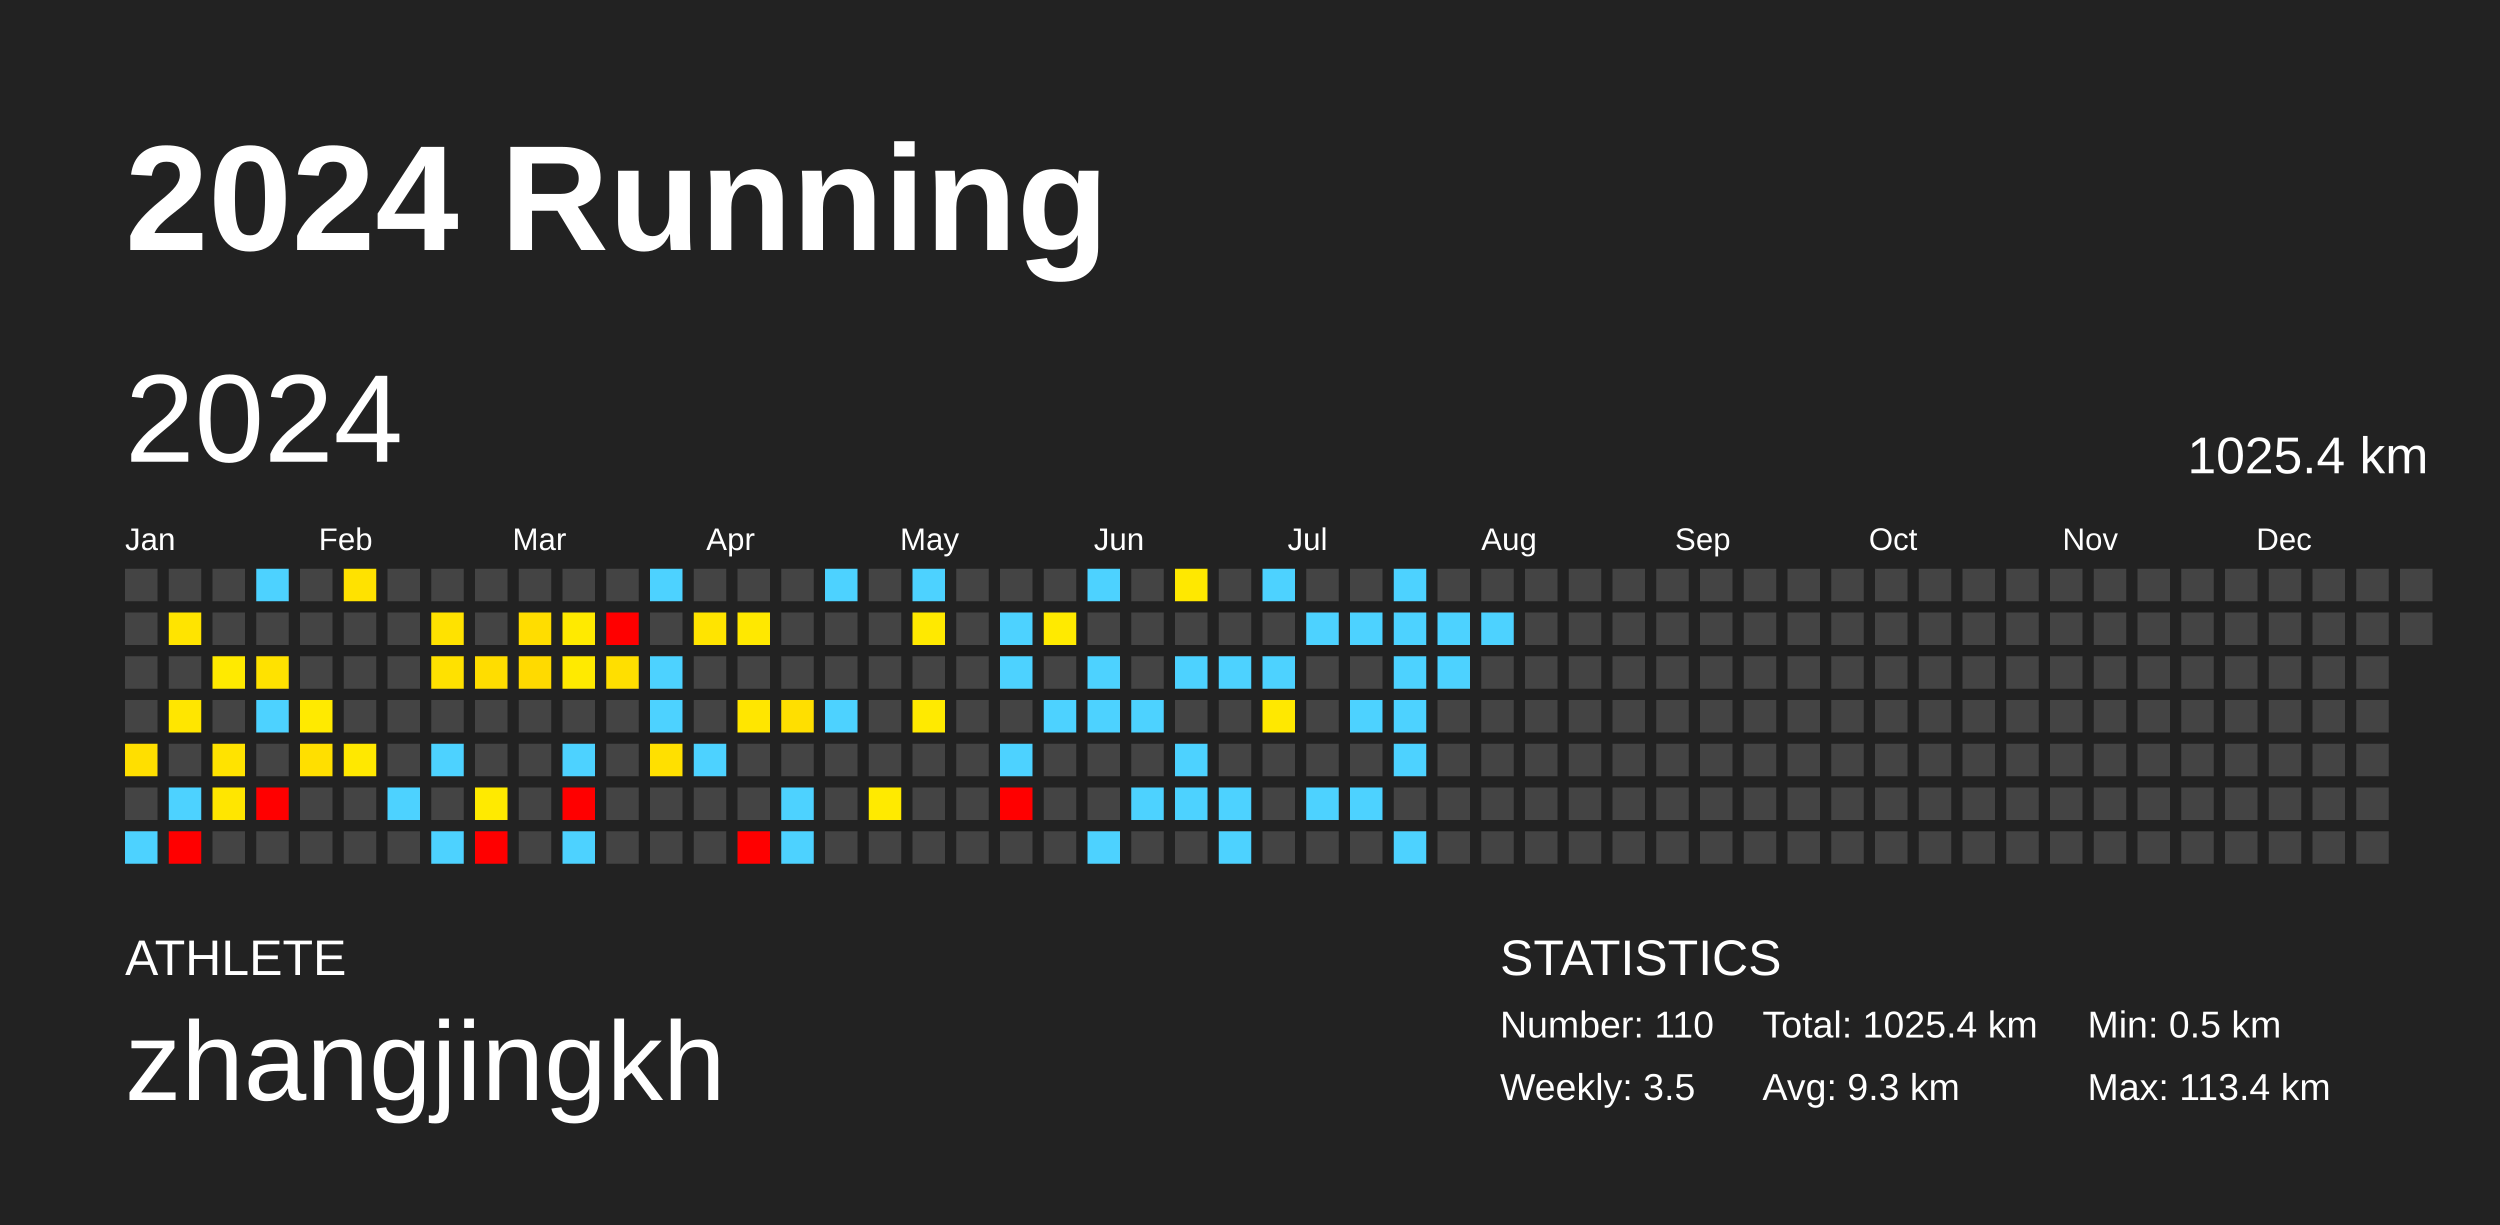
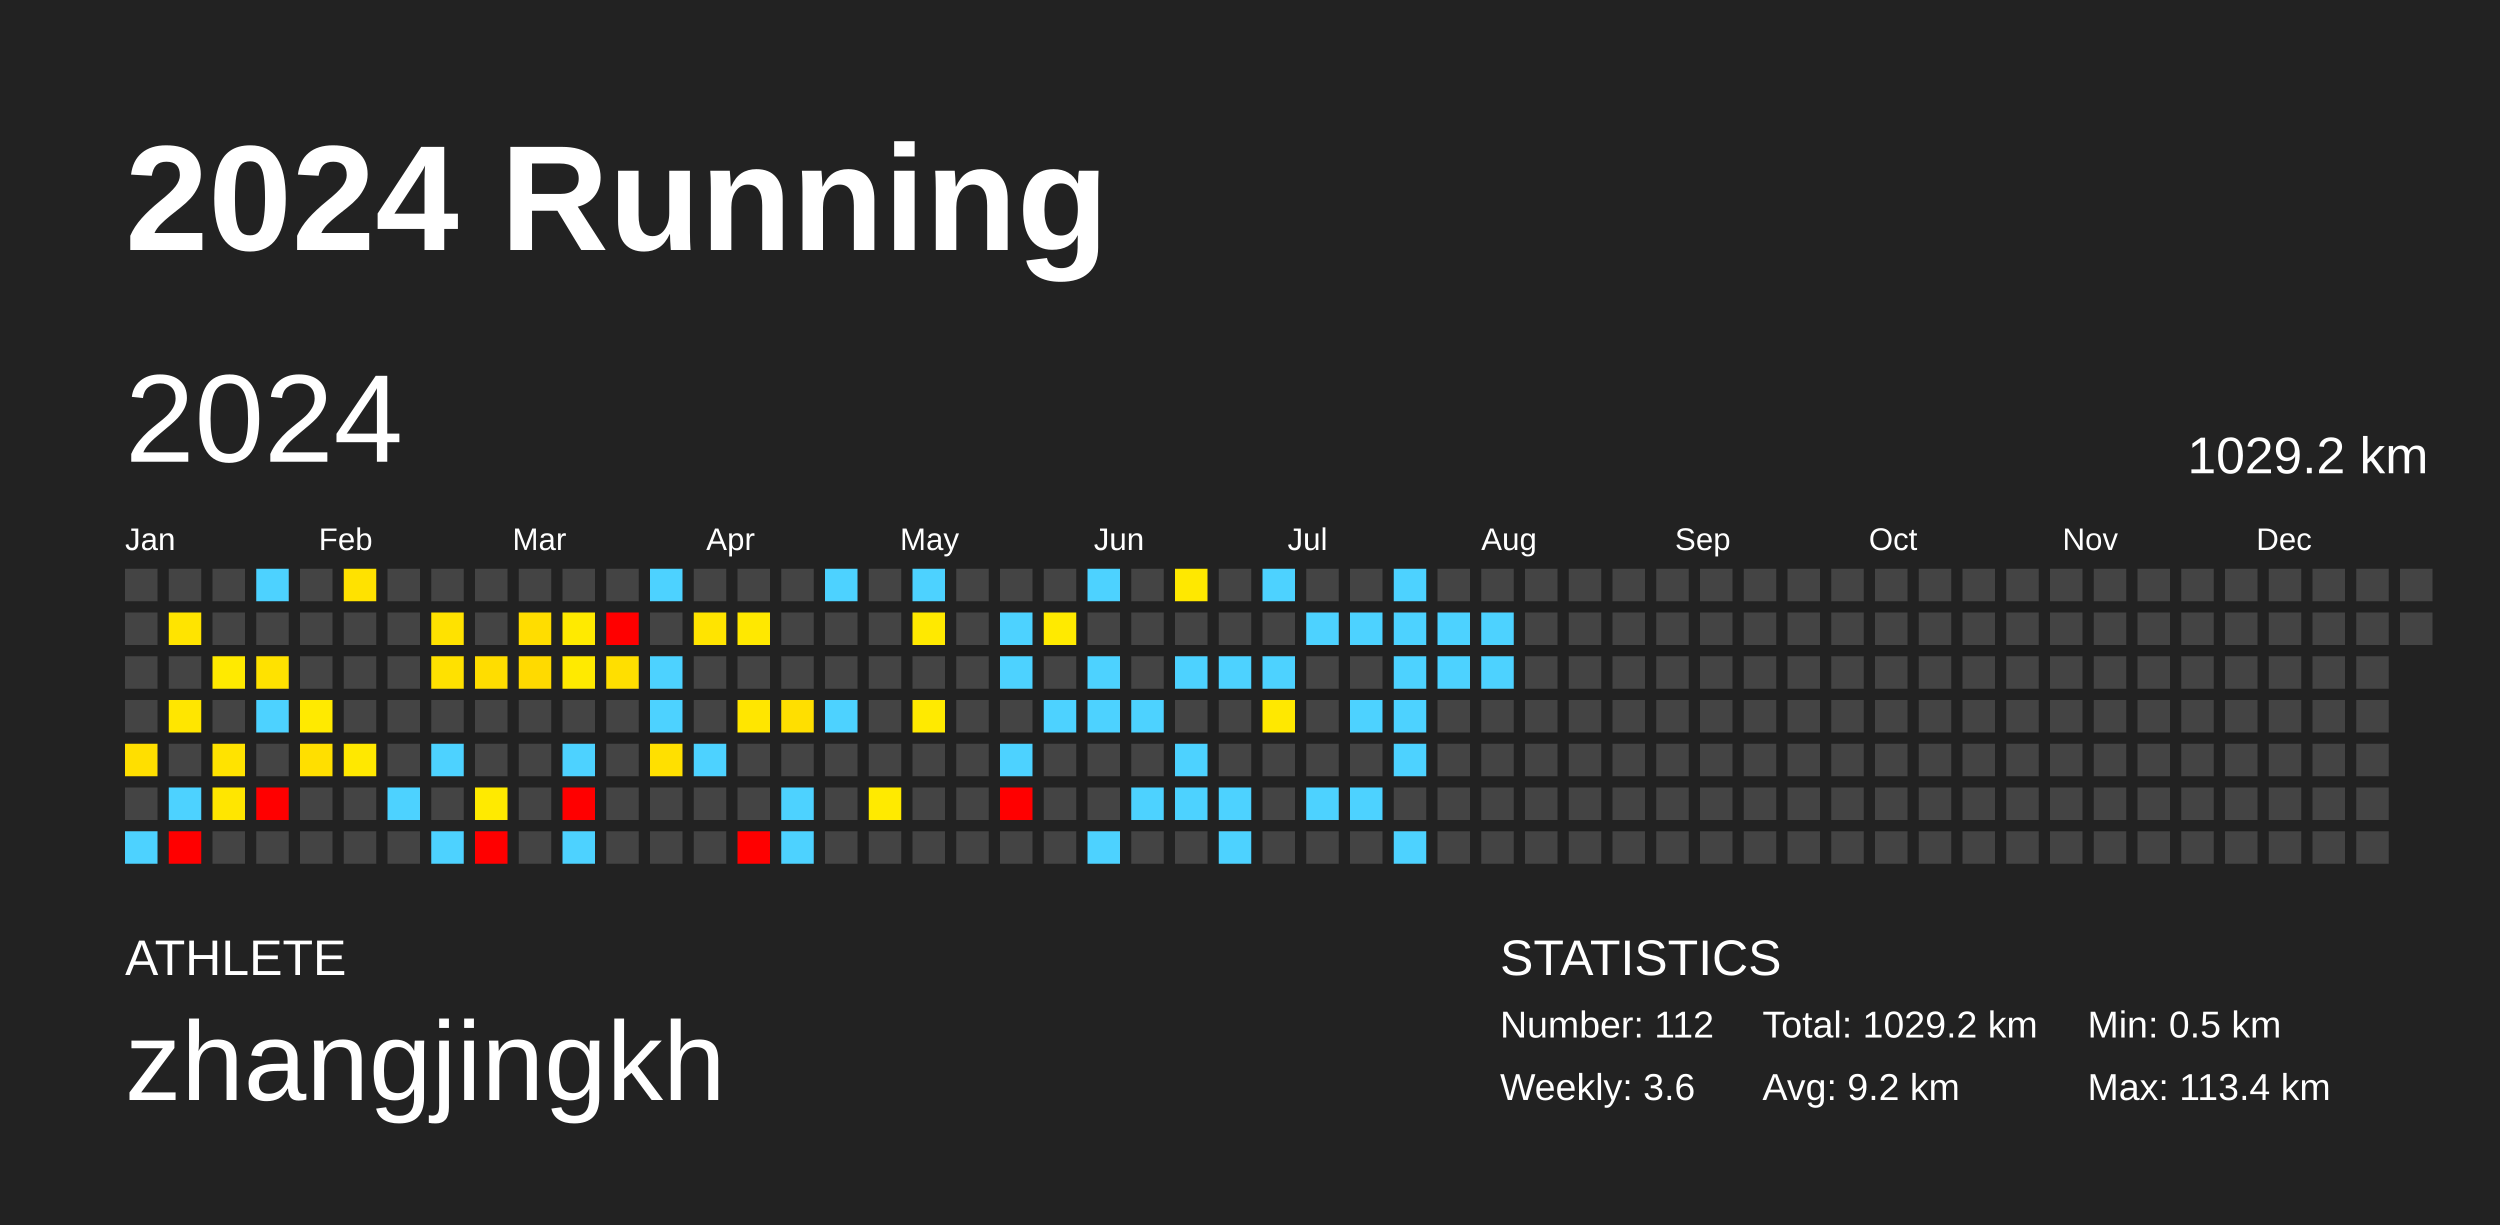
<svg xmlns="http://www.w3.org/2000/svg" baseProfile="full" height="98mm" version="1.1" viewBox="0,0,200,98" width="200mm">
  <defs />
  <rect fill="#222222" height="98" width="200" x="0" y="0" />
  <text fill="#FFFFFF" style="font-size:12px; font-family:Arial; font-weight:bold;" x="10" y="20">2024 Running</text>
  <text fill="#FFFFFF" style="font-size:4px; font-family:Arial" x="10" y="78">ATHLETE</text>
  <text fill="#FFFFFF" style="font-size:9px; font-family:Arial" x="10" y="88">zhangjingkh</text>
  <text fill="#FFFFFF" style="font-size:4px; font-family:Arial" x="120" y="78">STATISTICS</text>
-   <text fill="#FFFFFF" style="font-size:3px; font-family:Arial" x="120" y="83">Number: 110</text>
-   <text fill="#FFFFFF" style="font-size:3px; font-family:Arial" x="120" y="88">Weekly: 3.5</text>
-   <text fill="#FFFFFF" style="font-size:3px; font-family:Arial" x="141" y="83">Total: 1025.4 km</text>
-   <text fill="#FFFFFF" style="font-size:3px; font-family:Arial" x="141" y="88">Avg: 9.3 km</text>
+   <text fill="#FFFFFF" style="font-size:3px; font-family:Arial" x="120" y="83">Number: 112</text>
+   <text fill="#FFFFFF" style="font-size:3px; font-family:Arial" x="120" y="88">Weekly: 3.6</text>
+   <text fill="#FFFFFF" style="font-size:3px; font-family:Arial" x="141" y="83">Total: 1029.2 km</text>
+   <text fill="#FFFFFF" style="font-size:3px; font-family:Arial" x="141" y="88">Avg: 9.2 km</text>
  <text fill="#FFFFFF" style="font-size:3px; font-family:Arial" x="167" y="83">Min: 0.5 km</text>
  <text fill="#FFFFFF" style="font-size:3px; font-family:Arial" x="167" y="88">Max: 113.4 km</text>
  <text dominant-baseline="hanging" fill="#FFFFFF" style="font-size:10.0px; font-family:Arial;" x="10" y="30">2024</text>
-   <text dominant-baseline="hanging" fill="#FFFFFF" style="font-size:4.125px; font-family:Arial;" x="175" y="35">1025.4 km</text>
+   <text dominant-baseline="hanging" fill="#FFFFFF" style="font-size:4.125px; font-family:Arial;" x="175" y="35">1029.2 km</text>
  <text fill="#FFFFFF" style="font-size:2.5px; font-family:Arial" x="10.0" y="44">Jan</text>
  <text fill="#FFFFFF" style="font-size:2.5px; font-family:Arial" x="25.5" y="44">Feb</text>
  <text fill="#FFFFFF" style="font-size:2.5px; font-family:Arial" x="41.0" y="44">Mar</text>
  <text fill="#FFFFFF" style="font-size:2.5px; font-family:Arial" x="56.5" y="44">Apr</text>
  <text fill="#FFFFFF" style="font-size:2.5px; font-family:Arial" x="72.0" y="44">May</text>
  <text fill="#FFFFFF" style="font-size:2.5px; font-family:Arial" x="87.5" y="44">Jun</text>
  <text fill="#FFFFFF" style="font-size:2.5px; font-family:Arial" x="103.0" y="44">Jul</text>
  <text fill="#FFFFFF" style="font-size:2.5px; font-family:Arial" x="118.5" y="44">Aug</text>
  <text fill="#FFFFFF" style="font-size:2.5px; font-family:Arial" x="134.0" y="44">Sep</text>
  <text fill="#FFFFFF" style="font-size:2.5px; font-family:Arial" x="149.5" y="44">Oct</text>
  <text fill="#FFFFFF" style="font-size:2.5px; font-family:Arial" x="165.0" y="44">Nov</text>
  <text fill="#FFFFFF" style="font-size:2.5px; font-family:Arial" x="180.5" y="44">Dec</text>
  <rect fill="#444444" height="2.6" width="2.6" x="10.0" y="45.5" />
  <rect fill="#444444" height="2.6" width="2.6" x="10.0" y="49.0" />
  <rect fill="#444444" height="2.6" width="2.6" x="10.0" y="52.5" />
  <rect fill="#444444" height="2.6" width="2.6" x="10.0" y="56.0" />
  <rect fill="#ffdf00" height="2.6" width="2.6" x="10.0" y="59.5" />
  <rect fill="#444444" height="2.6" width="2.6" x="10.0" y="63.0" />
  <rect fill="#4dd2ff" height="2.6" width="2.6" x="10.0" y="66.5" />
  <rect fill="#444444" height="2.6" width="2.6" x="13.5" y="45.5" />
  <rect fill="#ffe400" height="2.6" width="2.6" x="13.5" y="49.0" />
  <rect fill="#444444" height="2.6" width="2.6" x="13.5" y="52.5" />
  <rect fill="#ffe600" height="2.6" width="2.6" x="13.5" y="56.0" />
  <rect fill="#444444" height="2.6" width="2.6" x="13.5" y="59.5" />
  <rect fill="#4dd2ff" height="2.6" width="2.6" x="13.5" y="63.0" />
  <rect fill="red" height="2.6" width="2.6" x="13.5" y="66.5" />
  <rect fill="#444444" height="2.6" width="2.6" x="17.0" y="45.5" />
  <rect fill="#444444" height="2.6" width="2.6" x="17.0" y="49.0" />
  <rect fill="#ffea00" height="2.6" width="2.6" x="17.0" y="52.5" />
  <rect fill="#444444" height="2.6" width="2.6" x="17.0" y="56.0" />
  <rect fill="#ffe300" height="2.6" width="2.6" x="17.0" y="59.5" />
  <rect fill="#ffe600" height="2.6" width="2.6" x="17.0" y="63.0" />
  <rect fill="#444444" height="2.6" width="2.6" x="17.0" y="66.5" />
  <rect fill="#4dd2ff" height="2.6" width="2.6" x="20.5" y="45.5" />
  <rect fill="#444444" height="2.6" width="2.6" x="20.5" y="49.0" />
  <rect fill="#ffe200" height="2.6" width="2.6" x="20.5" y="52.5" />
  <rect fill="#4dd2ff" height="2.6" width="2.6" x="20.5" y="56.0" />
  <rect fill="#444444" height="2.6" width="2.6" x="20.5" y="59.5" />
  <rect fill="red" height="2.6" width="2.6" x="20.5" y="63.0" />
  <rect fill="#444444" height="2.6" width="2.6" x="20.5" y="66.5" />
  <rect fill="#444444" height="2.6" width="2.6" x="24.0" y="45.5" />
  <rect fill="#444444" height="2.6" width="2.6" x="24.0" y="49.0" />
  <rect fill="#444444" height="2.6" width="2.6" x="24.0" y="52.5" />
  <rect fill="#ffea00" height="2.6" width="2.6" x="24.0" y="56.0" />
  <rect fill="#ffdf00" height="2.6" width="2.6" x="24.0" y="59.5" />
  <rect fill="#444444" height="2.6" width="2.6" x="24.0" y="63.0" />
  <rect fill="#444444" height="2.6" width="2.6" x="24.0" y="66.5" />
  <rect fill="#ffe200" height="2.6" width="2.6" x="27.5" y="45.5" />
  <rect fill="#444444" height="2.6" width="2.6" x="27.5" y="49.0" />
  <rect fill="#444444" height="2.6" width="2.6" x="27.5" y="52.5" />
  <rect fill="#444444" height="2.6" width="2.6" x="27.5" y="56.0" />
  <rect fill="#ffe800" height="2.6" width="2.6" x="27.5" y="59.5" />
  <rect fill="#444444" height="2.6" width="2.6" x="27.5" y="63.0" />
  <rect fill="#444444" height="2.6" width="2.6" x="27.5" y="66.5" />
  <rect fill="#444444" height="2.6" width="2.6" x="31.0" y="45.5" />
  <rect fill="#444444" height="2.6" width="2.6" x="31.0" y="49.0" />
  <rect fill="#444444" height="2.6" width="2.6" x="31.0" y="52.5" />
  <rect fill="#444444" height="2.6" width="2.6" x="31.0" y="56.0" />
  <rect fill="#444444" height="2.6" width="2.6" x="31.0" y="59.5" />
  <rect fill="#4dd2ff" height="2.6" width="2.6" x="31.0" y="63.0" />
  <rect fill="#444444" height="2.6" width="2.6" x="31.0" y="66.5" />
  <rect fill="#444444" height="2.6" width="2.6" x="34.5" y="45.5" />
  <rect fill="#ffe200" height="2.6" width="2.6" x="34.5" y="49.0" />
  <rect fill="#ffe100" height="2.6" width="2.6" x="34.5" y="52.5" />
  <rect fill="#444444" height="2.6" width="2.6" x="34.5" y="56.0" />
  <rect fill="#4dd2ff" height="2.6" width="2.6" x="34.5" y="59.5" />
  <rect fill="#444444" height="2.6" width="2.6" x="34.5" y="63.0" />
  <rect fill="#4dd2ff" height="2.6" width="2.6" x="34.5" y="66.5" />
  <rect fill="#444444" height="2.6" width="2.6" x="38.0" y="45.5" />
  <rect fill="#444444" height="2.6" width="2.6" x="38.0" y="49.0" />
  <rect fill="#ffdd00" height="2.6" width="2.6" x="38.0" y="52.5" />
  <rect fill="#444444" height="2.6" width="2.6" x="38.0" y="56.0" />
  <rect fill="#444444" height="2.6" width="2.6" x="38.0" y="59.5" />
  <rect fill="#ffea00" height="2.6" width="2.6" x="38.0" y="63.0" />
  <rect fill="red" height="2.6" width="2.6" x="38.0" y="66.5" />
  <rect fill="#444444" height="2.6" width="2.6" x="41.5" y="45.5" />
  <rect fill="#ffdd00" height="2.6" width="2.6" x="41.5" y="49.0" />
  <rect fill="#ffda00" height="2.6" width="2.6" x="41.5" y="52.5" />
  <rect fill="#444444" height="2.6" width="2.6" x="41.5" y="56.0" />
  <rect fill="#444444" height="2.6" width="2.6" x="41.5" y="59.5" />
  <rect fill="#444444" height="2.6" width="2.6" x="41.5" y="63.0" />
  <rect fill="#444444" height="2.6" width="2.6" x="41.5" y="66.5" />
  <rect fill="#444444" height="2.6" width="2.6" x="45.0" y="45.5" />
  <rect fill="#ffea00" height="2.6" width="2.6" x="45.0" y="49.0" />
  <rect fill="#ffea00" height="2.6" width="2.6" x="45.0" y="52.5" />
  <rect fill="#444444" height="2.6" width="2.6" x="45.0" y="56.0" />
  <rect fill="#4dd2ff" height="2.6" width="2.6" x="45.0" y="59.5" />
  <rect fill="red" height="2.6" width="2.6" x="45.0" y="63.0" />
  <rect fill="#4dd2ff" height="2.6" width="2.6" x="45.0" y="66.5" />
  <rect fill="#444444" height="2.6" width="2.6" x="48.5" y="45.5" />
  <rect fill="red" height="2.6" width="2.6" x="48.5" y="49.0" />
  <rect fill="#ffdf00" height="2.6" width="2.6" x="48.5" y="52.5" />
  <rect fill="#444444" height="2.6" width="2.6" x="48.5" y="56.0" />
  <rect fill="#444444" height="2.6" width="2.6" x="48.5" y="59.5" />
  <rect fill="#444444" height="2.6" width="2.6" x="48.5" y="63.0" />
  <rect fill="#444444" height="2.6" width="2.6" x="48.5" y="66.5" />
  <rect fill="#4dd2ff" height="2.6" width="2.6" x="52.0" y="45.5" />
  <rect fill="#444444" height="2.6" width="2.6" x="52.0" y="49.0" />
  <rect fill="#4dd2ff" height="2.6" width="2.6" x="52.0" y="52.5" />
  <rect fill="#4dd2ff" height="2.6" width="2.6" x="52.0" y="56.0" />
  <rect fill="#ffe000" height="2.6" width="2.6" x="52.0" y="59.5" />
  <rect fill="#444444" height="2.6" width="2.6" x="52.0" y="63.0" />
  <rect fill="#444444" height="2.6" width="2.6" x="52.0" y="66.5" />
  <rect fill="#444444" height="2.6" width="2.6" x="55.5" y="45.5" />
  <rect fill="#ffe400" height="2.6" width="2.6" x="55.5" y="49.0" />
  <rect fill="#444444" height="2.6" width="2.6" x="55.5" y="52.5" />
  <rect fill="#444444" height="2.6" width="2.6" x="55.5" y="56.0" />
  <rect fill="#4dd2ff" height="2.6" width="2.6" x="55.5" y="59.5" />
  <rect fill="#444444" height="2.6" width="2.6" x="55.5" y="63.0" />
  <rect fill="#444444" height="2.6" width="2.6" x="55.5" y="66.5" />
  <rect fill="#444444" height="2.6" width="2.6" x="59.0" y="45.5" />
  <rect fill="#ffe800" height="2.6" width="2.6" x="59.0" y="49.0" />
  <rect fill="#444444" height="2.6" width="2.6" x="59.0" y="52.5" />
  <rect fill="#ffe600" height="2.6" width="2.6" x="59.0" y="56.0" />
  <rect fill="#444444" height="2.6" width="2.6" x="59.0" y="59.5" />
  <rect fill="#444444" height="2.6" width="2.6" x="59.0" y="63.0" />
  <rect fill="red" height="2.6" width="2.6" x="59.0" y="66.5" />
  <rect fill="#444444" height="2.6" width="2.6" x="62.5" y="45.5" />
  <rect fill="#444444" height="2.6" width="2.6" x="62.5" y="49.0" />
  <rect fill="#444444" height="2.6" width="2.6" x="62.5" y="52.5" />
  <rect fill="#ffdf00" height="2.6" width="2.6" x="62.5" y="56.0" />
  <rect fill="#444444" height="2.6" width="2.6" x="62.5" y="59.5" />
  <rect fill="#4dd2ff" height="2.6" width="2.6" x="62.5" y="63.0" />
  <rect fill="#4dd2ff" height="2.6" width="2.6" x="62.5" y="66.5" />
  <rect fill="#4dd2ff" height="2.6" width="2.6" x="66.0" y="45.5" />
  <rect fill="#444444" height="2.6" width="2.6" x="66.0" y="49.0" />
  <rect fill="#444444" height="2.6" width="2.6" x="66.0" y="52.5" />
  <rect fill="#4dd2ff" height="2.6" width="2.6" x="66.0" y="56.0" />
  <rect fill="#444444" height="2.6" width="2.6" x="66.0" y="59.5" />
  <rect fill="#444444" height="2.6" width="2.6" x="66.0" y="63.0" />
  <rect fill="#444444" height="2.6" width="2.6" x="66.0" y="66.5" />
  <rect fill="#444444" height="2.6" width="2.6" x="69.5" y="45.5" />
  <rect fill="#444444" height="2.6" width="2.6" x="69.5" y="49.0" />
  <rect fill="#444444" height="2.6" width="2.6" x="69.5" y="52.5" />
  <rect fill="#444444" height="2.6" width="2.6" x="69.5" y="56.0" />
  <rect fill="#444444" height="2.6" width="2.6" x="69.5" y="59.5" />
  <rect fill="#ffea00" height="2.6" width="2.6" x="69.5" y="63.0" />
  <rect fill="#444444" height="2.6" width="2.6" x="69.5" y="66.5" />
  <rect fill="#4dd2ff" height="2.6" width="2.6" x="73.0" y="45.5" />
  <rect fill="#ffe900" height="2.6" width="2.6" x="73.0" y="49.0" />
  <rect fill="#444444" height="2.6" width="2.6" x="73.0" y="52.5" />
  <rect fill="#ffea00" height="2.6" width="2.6" x="73.0" y="56.0" />
  <rect fill="#444444" height="2.6" width="2.6" x="73.0" y="59.5" />
  <rect fill="#444444" height="2.6" width="2.6" x="73.0" y="63.0" />
  <rect fill="#444444" height="2.6" width="2.6" x="73.0" y="66.5" />
  <rect fill="#444444" height="2.6" width="2.6" x="76.5" y="45.5" />
  <rect fill="#444444" height="2.6" width="2.6" x="76.5" y="49.0" />
  <rect fill="#444444" height="2.6" width="2.6" x="76.5" y="52.5" />
  <rect fill="#444444" height="2.6" width="2.6" x="76.5" y="56.0" />
  <rect fill="#444444" height="2.6" width="2.6" x="76.5" y="59.5" />
  <rect fill="#444444" height="2.6" width="2.6" x="76.5" y="63.0" />
  <rect fill="#444444" height="2.6" width="2.6" x="76.5" y="66.5" />
  <rect fill="#444444" height="2.6" width="2.6" x="80.0" y="45.5" />
  <rect fill="#4dd2ff" height="2.6" width="2.6" x="80.0" y="49.0" />
  <rect fill="#4dd2ff" height="2.6" width="2.6" x="80.0" y="52.5" />
  <rect fill="#444444" height="2.6" width="2.6" x="80.0" y="56.0" />
  <rect fill="#4dd2ff" height="2.6" width="2.6" x="80.0" y="59.5" />
  <rect fill="red" height="2.6" width="2.6" x="80.0" y="63.0" />
  <rect fill="#444444" height="2.6" width="2.6" x="80.0" y="66.5" />
  <rect fill="#444444" height="2.6" width="2.6" x="83.5" y="45.5" />
  <rect fill="#ffea00" height="2.6" width="2.6" x="83.5" y="49.0" />
  <rect fill="#444444" height="2.6" width="2.6" x="83.5" y="52.5" />
  <rect fill="#4dd2ff" height="2.6" width="2.6" x="83.5" y="56.0" />
  <rect fill="#444444" height="2.6" width="2.6" x="83.5" y="59.5" />
  <rect fill="#444444" height="2.6" width="2.6" x="83.5" y="63.0" />
  <rect fill="#444444" height="2.6" width="2.6" x="83.5" y="66.5" />
  <rect fill="#4dd2ff" height="2.6" width="2.6" x="87.0" y="45.5" />
  <rect fill="#444444" height="2.6" width="2.6" x="87.0" y="49.0" />
  <rect fill="#4dd2ff" height="2.6" width="2.6" x="87.0" y="52.5" />
  <rect fill="#4dd2ff" height="2.6" width="2.6" x="87.0" y="56.0" />
  <rect fill="#444444" height="2.6" width="2.6" x="87.0" y="59.5" />
  <rect fill="#444444" height="2.6" width="2.6" x="87.0" y="63.0" />
  <rect fill="#4dd2ff" height="2.6" width="2.6" x="87.0" y="66.5" />
  <rect fill="#444444" height="2.6" width="2.6" x="90.5" y="45.5" />
  <rect fill="#444444" height="2.6" width="2.6" x="90.5" y="49.0" />
  <rect fill="#444444" height="2.6" width="2.6" x="90.5" y="52.5" />
  <rect fill="#4dd2ff" height="2.6" width="2.6" x="90.5" y="56.0" />
  <rect fill="#444444" height="2.6" width="2.6" x="90.5" y="59.5" />
  <rect fill="#4dd2ff" height="2.6" width="2.6" x="90.5" y="63.0" />
  <rect fill="#444444" height="2.6" width="2.6" x="90.5" y="66.5" />
  <rect fill="#ffe800" height="2.6" width="2.6" x="94.0" y="45.5" />
  <rect fill="#444444" height="2.6" width="2.6" x="94.0" y="49.0" />
  <rect fill="#4dd2ff" height="2.6" width="2.6" x="94.0" y="52.5" />
  <rect fill="#444444" height="2.6" width="2.6" x="94.0" y="56.0" />
  <rect fill="#4dd2ff" height="2.6" width="2.6" x="94.0" y="59.5" />
  <rect fill="#4dd2ff" height="2.6" width="2.6" x="94.0" y="63.0" />
  <rect fill="#444444" height="2.6" width="2.6" x="94.0" y="66.5" />
  <rect fill="#444444" height="2.6" width="2.6" x="97.5" y="45.5" />
  <rect fill="#444444" height="2.6" width="2.6" x="97.5" y="49.0" />
  <rect fill="#4dd2ff" height="2.6" width="2.6" x="97.5" y="52.5" />
  <rect fill="#444444" height="2.6" width="2.6" x="97.5" y="56.0" />
  <rect fill="#444444" height="2.6" width="2.6" x="97.5" y="59.5" />
  <rect fill="#4dd2ff" height="2.6" width="2.6" x="97.5" y="63.0" />
  <rect fill="#4dd2ff" height="2.6" width="2.6" x="97.5" y="66.5" />
  <rect fill="#4dd2ff" height="2.6" width="2.6" x="101.0" y="45.5" />
  <rect fill="#444444" height="2.6" width="2.6" x="101.0" y="49.0" />
  <rect fill="#4dd2ff" height="2.6" width="2.6" x="101.0" y="52.5" />
  <rect fill="#ffe800" height="2.6" width="2.6" x="101.0" y="56.0" />
  <rect fill="#444444" height="2.6" width="2.6" x="101.0" y="59.5" />
  <rect fill="#444444" height="2.6" width="2.6" x="101.0" y="63.0" />
  <rect fill="#444444" height="2.6" width="2.6" x="101.0" y="66.5" />
  <rect fill="#444444" height="2.6" width="2.6" x="104.5" y="45.5" />
  <rect fill="#4dd2ff" height="2.6" width="2.6" x="104.5" y="49.0" />
  <rect fill="#444444" height="2.6" width="2.6" x="104.5" y="52.5" />
  <rect fill="#444444" height="2.6" width="2.6" x="104.5" y="56.0" />
  <rect fill="#444444" height="2.6" width="2.6" x="104.5" y="59.5" />
  <rect fill="#4dd2ff" height="2.6" width="2.6" x="104.5" y="63.0" />
  <rect fill="#444444" height="2.6" width="2.6" x="104.5" y="66.5" />
  <rect fill="#444444" height="2.6" width="2.6" x="108.0" y="45.5" />
  <rect fill="#4dd2ff" height="2.6" width="2.6" x="108.0" y="49.0" />
  <rect fill="#444444" height="2.6" width="2.6" x="108.0" y="52.5" />
  <rect fill="#4dd2ff" height="2.6" width="2.6" x="108.0" y="56.0" />
  <rect fill="#444444" height="2.6" width="2.6" x="108.0" y="59.5" />
  <rect fill="#4dd2ff" height="2.6" width="2.6" x="108.0" y="63.0" />
  <rect fill="#444444" height="2.6" width="2.6" x="108.0" y="66.5" />
  <rect fill="#4dd2ff" height="2.6" width="2.6" x="111.5" y="45.5" />
  <rect fill="#4dd2ff" height="2.6" width="2.6" x="111.5" y="49.0" />
  <rect fill="#4dd2ff" height="2.6" width="2.6" x="111.5" y="52.5" />
  <rect fill="#4dd2ff" height="2.6" width="2.6" x="111.5" y="56.0" />
  <rect fill="#4dd2ff" height="2.6" width="2.6" x="111.5" y="59.5" />
  <rect fill="#444444" height="2.6" width="2.6" x="111.5" y="63.0" />
  <rect fill="#4dd2ff" height="2.6" width="2.6" x="111.5" y="66.5" />
  <rect fill="#444444" height="2.6" width="2.6" x="115.0" y="45.5" />
  <rect fill="#4dd2ff" height="2.6" width="2.6" x="115.0" y="49.0" />
  <rect fill="#4dd2ff" height="2.6" width="2.6" x="115.0" y="52.5" />
  <rect fill="#444444" height="2.6" width="2.6" x="115.0" y="56.0" />
  <rect fill="#444444" height="2.6" width="2.6" x="115.0" y="59.5" />
  <rect fill="#444444" height="2.6" width="2.6" x="115.0" y="63.0" />
  <rect fill="#444444" height="2.6" width="2.6" x="115.0" y="66.5" />
  <rect fill="#444444" height="2.6" width="2.6" x="118.5" y="45.5" />
  <rect fill="#4dd2ff" height="2.6" width="2.6" x="118.5" y="49.0" />
-   <rect fill="#444444" height="2.6" width="2.6" x="118.5" y="52.5" />
+   <rect fill="#4dd2ff" height="2.6" width="2.6" x="118.5" y="52.5" />
  <rect fill="#444444" height="2.6" width="2.6" x="118.5" y="56.0" />
  <rect fill="#444444" height="2.6" width="2.6" x="118.5" y="59.5" />
  <rect fill="#444444" height="2.6" width="2.6" x="118.5" y="63.0" />
  <rect fill="#444444" height="2.6" width="2.6" x="118.5" y="66.5" />
  <rect fill="#444444" height="2.6" width="2.6" x="122.0" y="45.5" />
  <rect fill="#444444" height="2.6" width="2.6" x="122.0" y="49.0" />
  <rect fill="#444444" height="2.6" width="2.6" x="122.0" y="52.5" />
  <rect fill="#444444" height="2.6" width="2.6" x="122.0" y="56.0" />
  <rect fill="#444444" height="2.6" width="2.6" x="122.0" y="59.5" />
  <rect fill="#444444" height="2.6" width="2.6" x="122.0" y="63.0" />
  <rect fill="#444444" height="2.6" width="2.6" x="122.0" y="66.5" />
  <rect fill="#444444" height="2.6" width="2.6" x="125.5" y="45.5" />
  <rect fill="#444444" height="2.6" width="2.6" x="125.5" y="49.0" />
  <rect fill="#444444" height="2.6" width="2.6" x="125.5" y="52.5" />
  <rect fill="#444444" height="2.6" width="2.6" x="125.5" y="56.0" />
  <rect fill="#444444" height="2.6" width="2.6" x="125.5" y="59.5" />
  <rect fill="#444444" height="2.6" width="2.6" x="125.5" y="63.0" />
  <rect fill="#444444" height="2.6" width="2.6" x="125.5" y="66.5" />
  <rect fill="#444444" height="2.6" width="2.6" x="129.0" y="45.5" />
  <rect fill="#444444" height="2.6" width="2.6" x="129.0" y="49.0" />
  <rect fill="#444444" height="2.6" width="2.6" x="129.0" y="52.5" />
  <rect fill="#444444" height="2.6" width="2.6" x="129.0" y="56.0" />
  <rect fill="#444444" height="2.6" width="2.6" x="129.0" y="59.5" />
  <rect fill="#444444" height="2.6" width="2.6" x="129.0" y="63.0" />
  <rect fill="#444444" height="2.6" width="2.6" x="129.0" y="66.5" />
  <rect fill="#444444" height="2.6" width="2.6" x="132.5" y="45.5" />
  <rect fill="#444444" height="2.6" width="2.6" x="132.5" y="49.0" />
  <rect fill="#444444" height="2.6" width="2.6" x="132.5" y="52.5" />
  <rect fill="#444444" height="2.6" width="2.6" x="132.5" y="56.0" />
  <rect fill="#444444" height="2.6" width="2.6" x="132.5" y="59.5" />
  <rect fill="#444444" height="2.6" width="2.6" x="132.5" y="63.0" />
  <rect fill="#444444" height="2.6" width="2.6" x="132.5" y="66.5" />
  <rect fill="#444444" height="2.6" width="2.6" x="136.0" y="45.5" />
  <rect fill="#444444" height="2.6" width="2.6" x="136.0" y="49.0" />
  <rect fill="#444444" height="2.6" width="2.6" x="136.0" y="52.5" />
  <rect fill="#444444" height="2.6" width="2.6" x="136.0" y="56.0" />
  <rect fill="#444444" height="2.6" width="2.6" x="136.0" y="59.5" />
  <rect fill="#444444" height="2.6" width="2.6" x="136.0" y="63.0" />
  <rect fill="#444444" height="2.6" width="2.6" x="136.0" y="66.5" />
  <rect fill="#444444" height="2.6" width="2.6" x="139.5" y="45.5" />
  <rect fill="#444444" height="2.6" width="2.6" x="139.5" y="49.0" />
  <rect fill="#444444" height="2.6" width="2.6" x="139.5" y="52.5" />
  <rect fill="#444444" height="2.6" width="2.6" x="139.5" y="56.0" />
  <rect fill="#444444" height="2.6" width="2.6" x="139.5" y="59.5" />
  <rect fill="#444444" height="2.6" width="2.6" x="139.5" y="63.0" />
  <rect fill="#444444" height="2.6" width="2.6" x="139.5" y="66.5" />
  <rect fill="#444444" height="2.6" width="2.6" x="143.0" y="45.5" />
  <rect fill="#444444" height="2.6" width="2.6" x="143.0" y="49.0" />
  <rect fill="#444444" height="2.6" width="2.6" x="143.0" y="52.5" />
  <rect fill="#444444" height="2.6" width="2.6" x="143.0" y="56.0" />
  <rect fill="#444444" height="2.6" width="2.6" x="143.0" y="59.5" />
  <rect fill="#444444" height="2.6" width="2.6" x="143.0" y="63.0" />
  <rect fill="#444444" height="2.6" width="2.6" x="143.0" y="66.5" />
  <rect fill="#444444" height="2.6" width="2.6" x="146.5" y="45.5" />
  <rect fill="#444444" height="2.6" width="2.6" x="146.5" y="49.0" />
  <rect fill="#444444" height="2.6" width="2.6" x="146.5" y="52.5" />
  <rect fill="#444444" height="2.6" width="2.6" x="146.5" y="56.0" />
  <rect fill="#444444" height="2.6" width="2.6" x="146.5" y="59.5" />
  <rect fill="#444444" height="2.6" width="2.6" x="146.5" y="63.0" />
  <rect fill="#444444" height="2.6" width="2.6" x="146.5" y="66.5" />
  <rect fill="#444444" height="2.6" width="2.6" x="150.0" y="45.5" />
  <rect fill="#444444" height="2.6" width="2.6" x="150.0" y="49.0" />
  <rect fill="#444444" height="2.6" width="2.6" x="150.0" y="52.5" />
  <rect fill="#444444" height="2.6" width="2.6" x="150.0" y="56.0" />
  <rect fill="#444444" height="2.6" width="2.6" x="150.0" y="59.5" />
  <rect fill="#444444" height="2.6" width="2.6" x="150.0" y="63.0" />
  <rect fill="#444444" height="2.6" width="2.6" x="150.0" y="66.5" />
  <rect fill="#444444" height="2.6" width="2.6" x="153.5" y="45.5" />
  <rect fill="#444444" height="2.6" width="2.6" x="153.5" y="49.0" />
  <rect fill="#444444" height="2.6" width="2.6" x="153.5" y="52.5" />
  <rect fill="#444444" height="2.6" width="2.6" x="153.5" y="56.0" />
  <rect fill="#444444" height="2.6" width="2.6" x="153.5" y="59.5" />
  <rect fill="#444444" height="2.6" width="2.6" x="153.5" y="63.0" />
  <rect fill="#444444" height="2.6" width="2.6" x="153.5" y="66.5" />
  <rect fill="#444444" height="2.6" width="2.6" x="157.0" y="45.5" />
  <rect fill="#444444" height="2.6" width="2.6" x="157.0" y="49.0" />
  <rect fill="#444444" height="2.6" width="2.6" x="157.0" y="52.5" />
  <rect fill="#444444" height="2.6" width="2.6" x="157.0" y="56.0" />
  <rect fill="#444444" height="2.6" width="2.6" x="157.0" y="59.5" />
  <rect fill="#444444" height="2.6" width="2.6" x="157.0" y="63.0" />
  <rect fill="#444444" height="2.6" width="2.6" x="157.0" y="66.5" />
  <rect fill="#444444" height="2.6" width="2.6" x="160.5" y="45.5" />
  <rect fill="#444444" height="2.6" width="2.6" x="160.5" y="49.0" />
  <rect fill="#444444" height="2.6" width="2.6" x="160.5" y="52.5" />
  <rect fill="#444444" height="2.6" width="2.6" x="160.5" y="56.0" />
  <rect fill="#444444" height="2.6" width="2.6" x="160.5" y="59.5" />
  <rect fill="#444444" height="2.6" width="2.6" x="160.5" y="63.0" />
  <rect fill="#444444" height="2.6" width="2.6" x="160.5" y="66.5" />
  <rect fill="#444444" height="2.6" width="2.6" x="164.0" y="45.5" />
  <rect fill="#444444" height="2.6" width="2.6" x="164.0" y="49.0" />
  <rect fill="#444444" height="2.6" width="2.6" x="164.0" y="52.5" />
  <rect fill="#444444" height="2.6" width="2.6" x="164.0" y="56.0" />
  <rect fill="#444444" height="2.6" width="2.6" x="164.0" y="59.5" />
  <rect fill="#444444" height="2.6" width="2.6" x="164.0" y="63.0" />
  <rect fill="#444444" height="2.6" width="2.6" x="164.0" y="66.5" />
  <rect fill="#444444" height="2.6" width="2.6" x="167.5" y="45.5" />
  <rect fill="#444444" height="2.6" width="2.6" x="167.5" y="49.0" />
  <rect fill="#444444" height="2.6" width="2.6" x="167.5" y="52.5" />
  <rect fill="#444444" height="2.6" width="2.6" x="167.5" y="56.0" />
  <rect fill="#444444" height="2.6" width="2.6" x="167.5" y="59.5" />
  <rect fill="#444444" height="2.6" width="2.6" x="167.5" y="63.0" />
  <rect fill="#444444" height="2.6" width="2.6" x="167.5" y="66.5" />
  <rect fill="#444444" height="2.6" width="2.6" x="171.0" y="45.5" />
  <rect fill="#444444" height="2.6" width="2.6" x="171.0" y="49.0" />
  <rect fill="#444444" height="2.6" width="2.6" x="171.0" y="52.5" />
  <rect fill="#444444" height="2.6" width="2.6" x="171.0" y="56.0" />
  <rect fill="#444444" height="2.6" width="2.6" x="171.0" y="59.5" />
  <rect fill="#444444" height="2.6" width="2.6" x="171.0" y="63.0" />
  <rect fill="#444444" height="2.6" width="2.6" x="171.0" y="66.5" />
  <rect fill="#444444" height="2.6" width="2.6" x="174.5" y="45.5" />
  <rect fill="#444444" height="2.6" width="2.6" x="174.5" y="49.0" />
  <rect fill="#444444" height="2.6" width="2.6" x="174.5" y="52.5" />
  <rect fill="#444444" height="2.6" width="2.6" x="174.5" y="56.0" />
  <rect fill="#444444" height="2.6" width="2.6" x="174.5" y="59.5" />
  <rect fill="#444444" height="2.6" width="2.6" x="174.5" y="63.0" />
  <rect fill="#444444" height="2.6" width="2.6" x="174.5" y="66.5" />
  <rect fill="#444444" height="2.6" width="2.6" x="178.0" y="45.5" />
  <rect fill="#444444" height="2.6" width="2.6" x="178.0" y="49.0" />
  <rect fill="#444444" height="2.6" width="2.6" x="178.0" y="52.5" />
  <rect fill="#444444" height="2.6" width="2.6" x="178.0" y="56.0" />
  <rect fill="#444444" height="2.6" width="2.6" x="178.0" y="59.5" />
  <rect fill="#444444" height="2.6" width="2.6" x="178.0" y="63.0" />
  <rect fill="#444444" height="2.6" width="2.6" x="178.0" y="66.5" />
  <rect fill="#444444" height="2.6" width="2.6" x="181.5" y="45.5" />
  <rect fill="#444444" height="2.6" width="2.6" x="181.5" y="49.0" />
  <rect fill="#444444" height="2.6" width="2.6" x="181.5" y="52.5" />
  <rect fill="#444444" height="2.6" width="2.6" x="181.5" y="56.0" />
  <rect fill="#444444" height="2.6" width="2.6" x="181.5" y="59.5" />
  <rect fill="#444444" height="2.6" width="2.6" x="181.5" y="63.0" />
  <rect fill="#444444" height="2.6" width="2.6" x="181.5" y="66.5" />
  <rect fill="#444444" height="2.6" width="2.6" x="185.0" y="45.5" />
  <rect fill="#444444" height="2.6" width="2.6" x="185.0" y="49.0" />
  <rect fill="#444444" height="2.6" width="2.6" x="185.0" y="52.5" />
  <rect fill="#444444" height="2.6" width="2.6" x="185.0" y="56.0" />
  <rect fill="#444444" height="2.6" width="2.6" x="185.0" y="59.5" />
  <rect fill="#444444" height="2.6" width="2.6" x="185.0" y="63.0" />
  <rect fill="#444444" height="2.6" width="2.6" x="185.0" y="66.5" />
  <rect fill="#444444" height="2.6" width="2.6" x="188.5" y="45.5" />
  <rect fill="#444444" height="2.6" width="2.6" x="188.5" y="49.0" />
  <rect fill="#444444" height="2.6" width="2.6" x="188.5" y="52.5" />
  <rect fill="#444444" height="2.6" width="2.6" x="188.5" y="56.0" />
  <rect fill="#444444" height="2.6" width="2.6" x="188.5" y="59.5" />
  <rect fill="#444444" height="2.6" width="2.6" x="188.5" y="63.0" />
  <rect fill="#444444" height="2.6" width="2.6" x="188.5" y="66.5" />
  <rect fill="#444444" height="2.6" width="2.6" x="192.0" y="45.5" />
  <rect fill="#444444" height="2.6" width="2.6" x="192.0" y="49.0" />
</svg>
